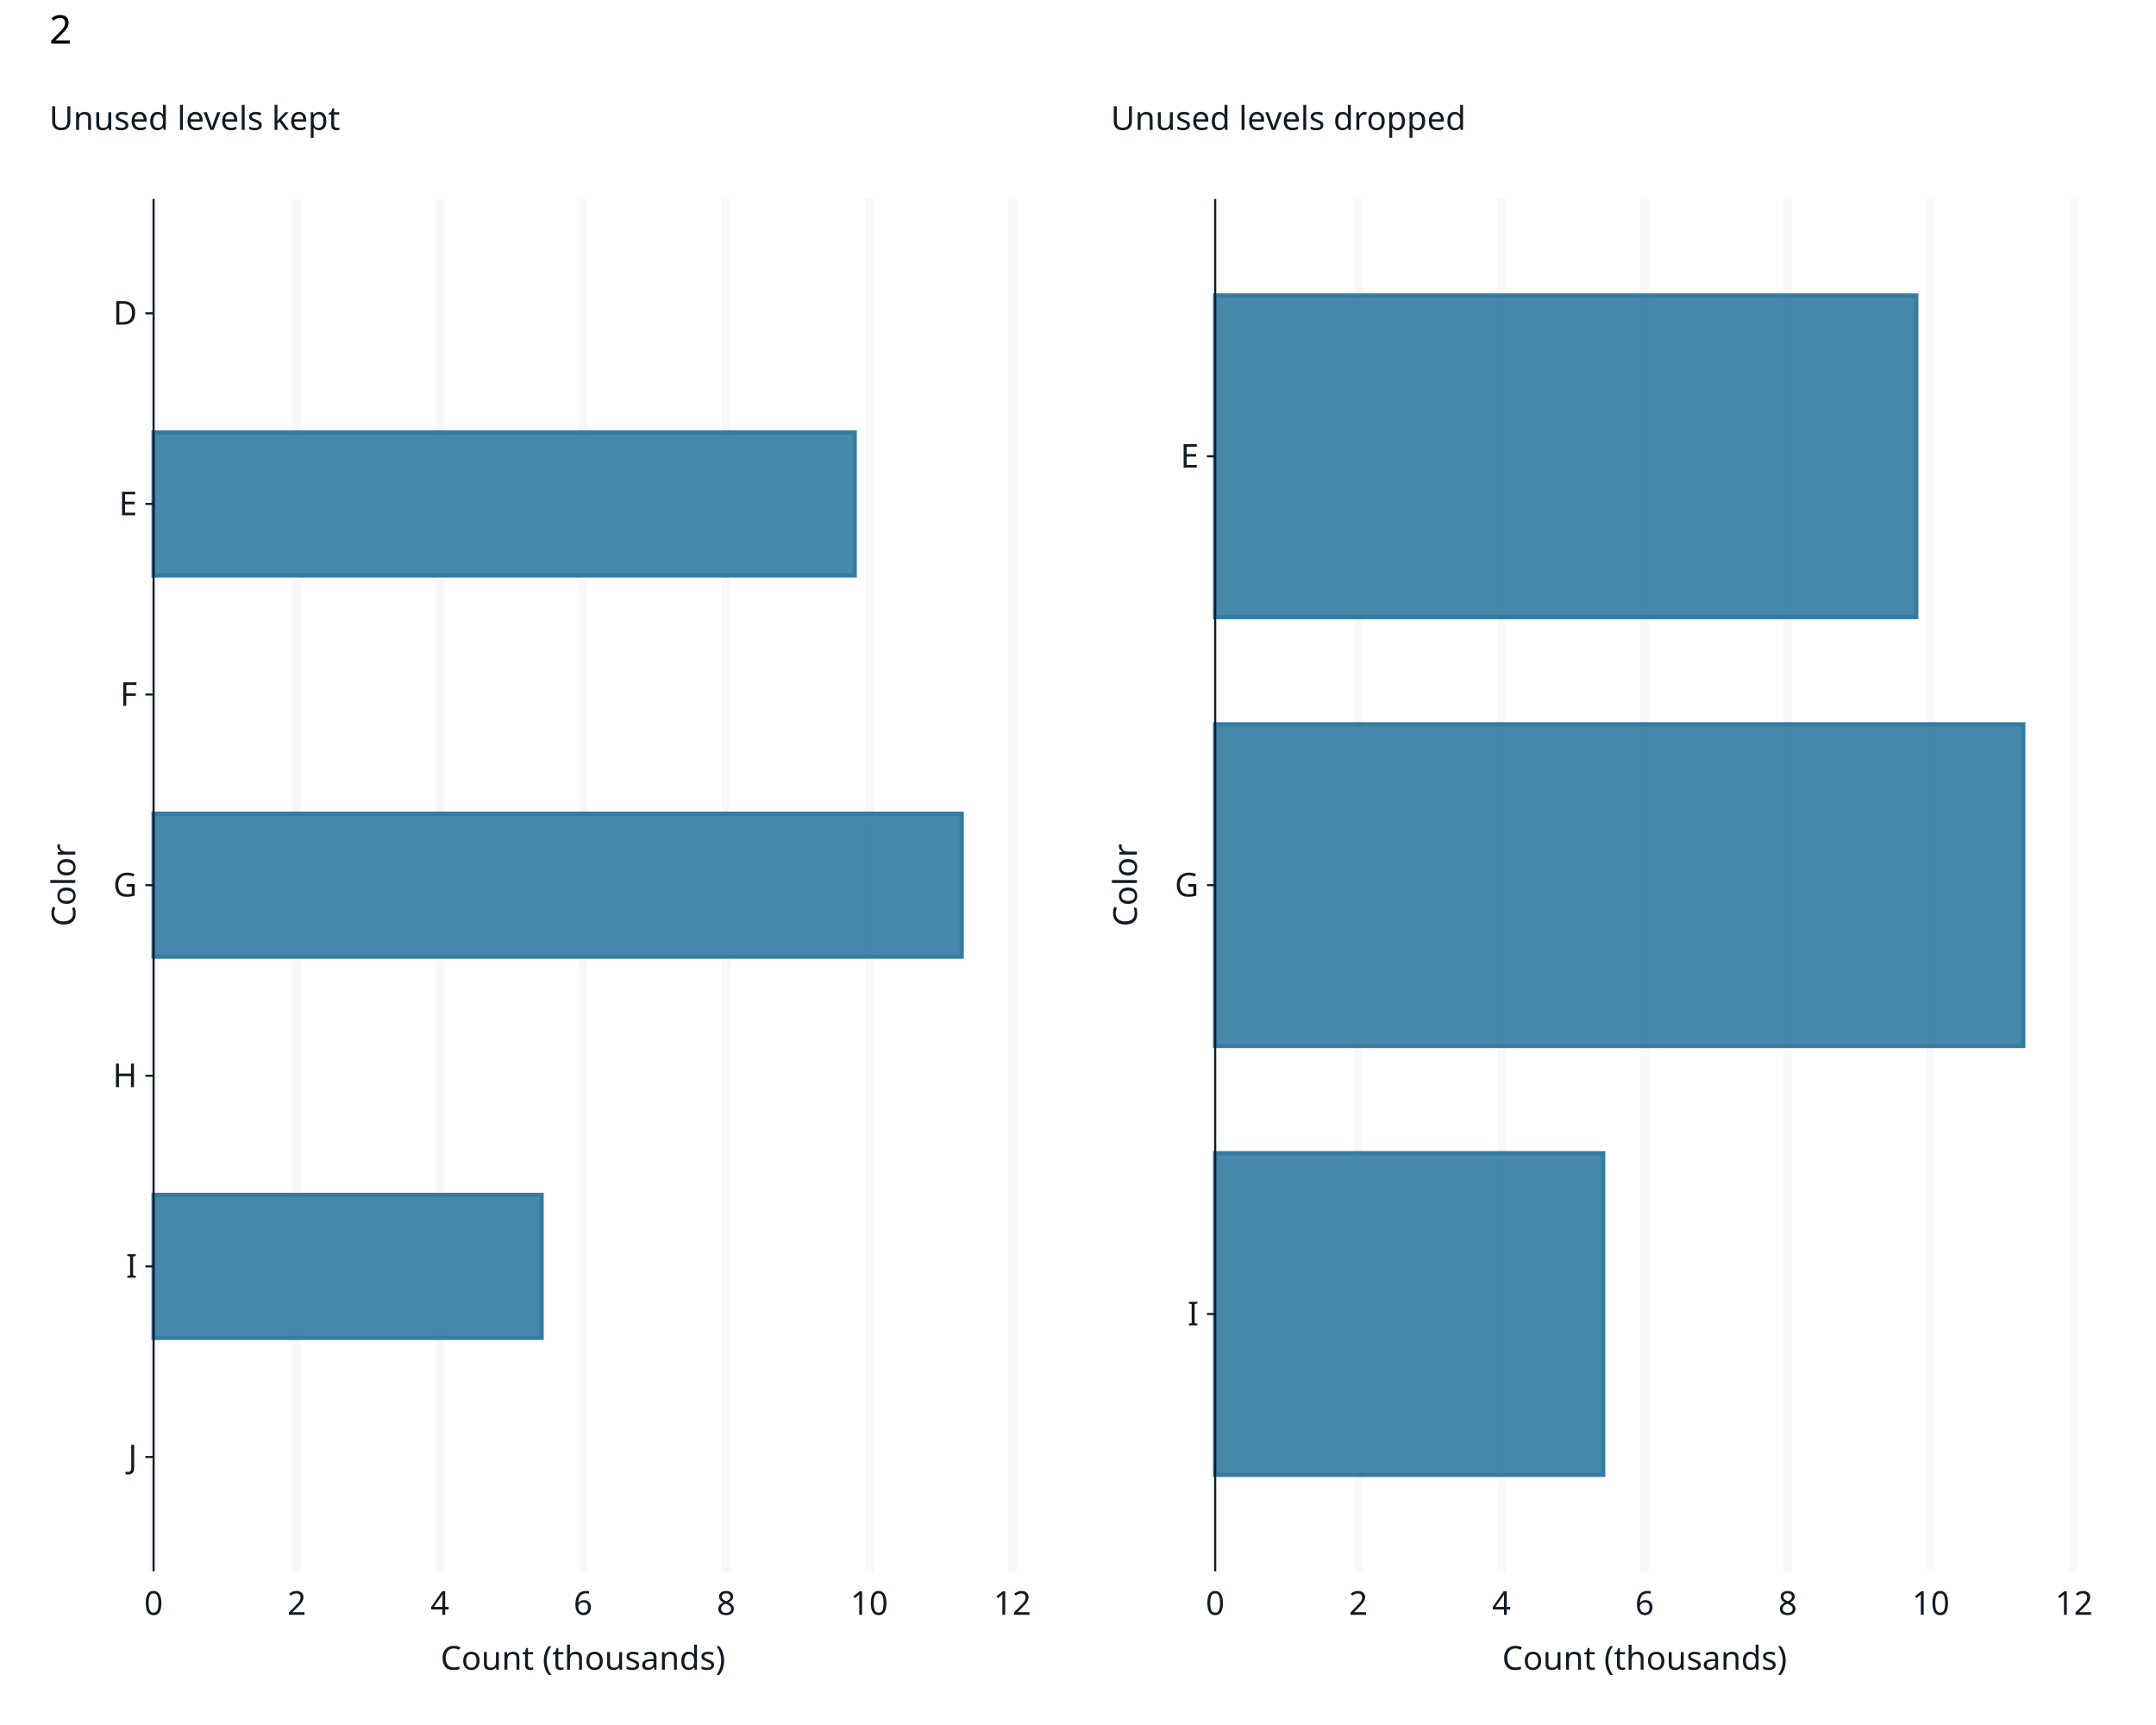
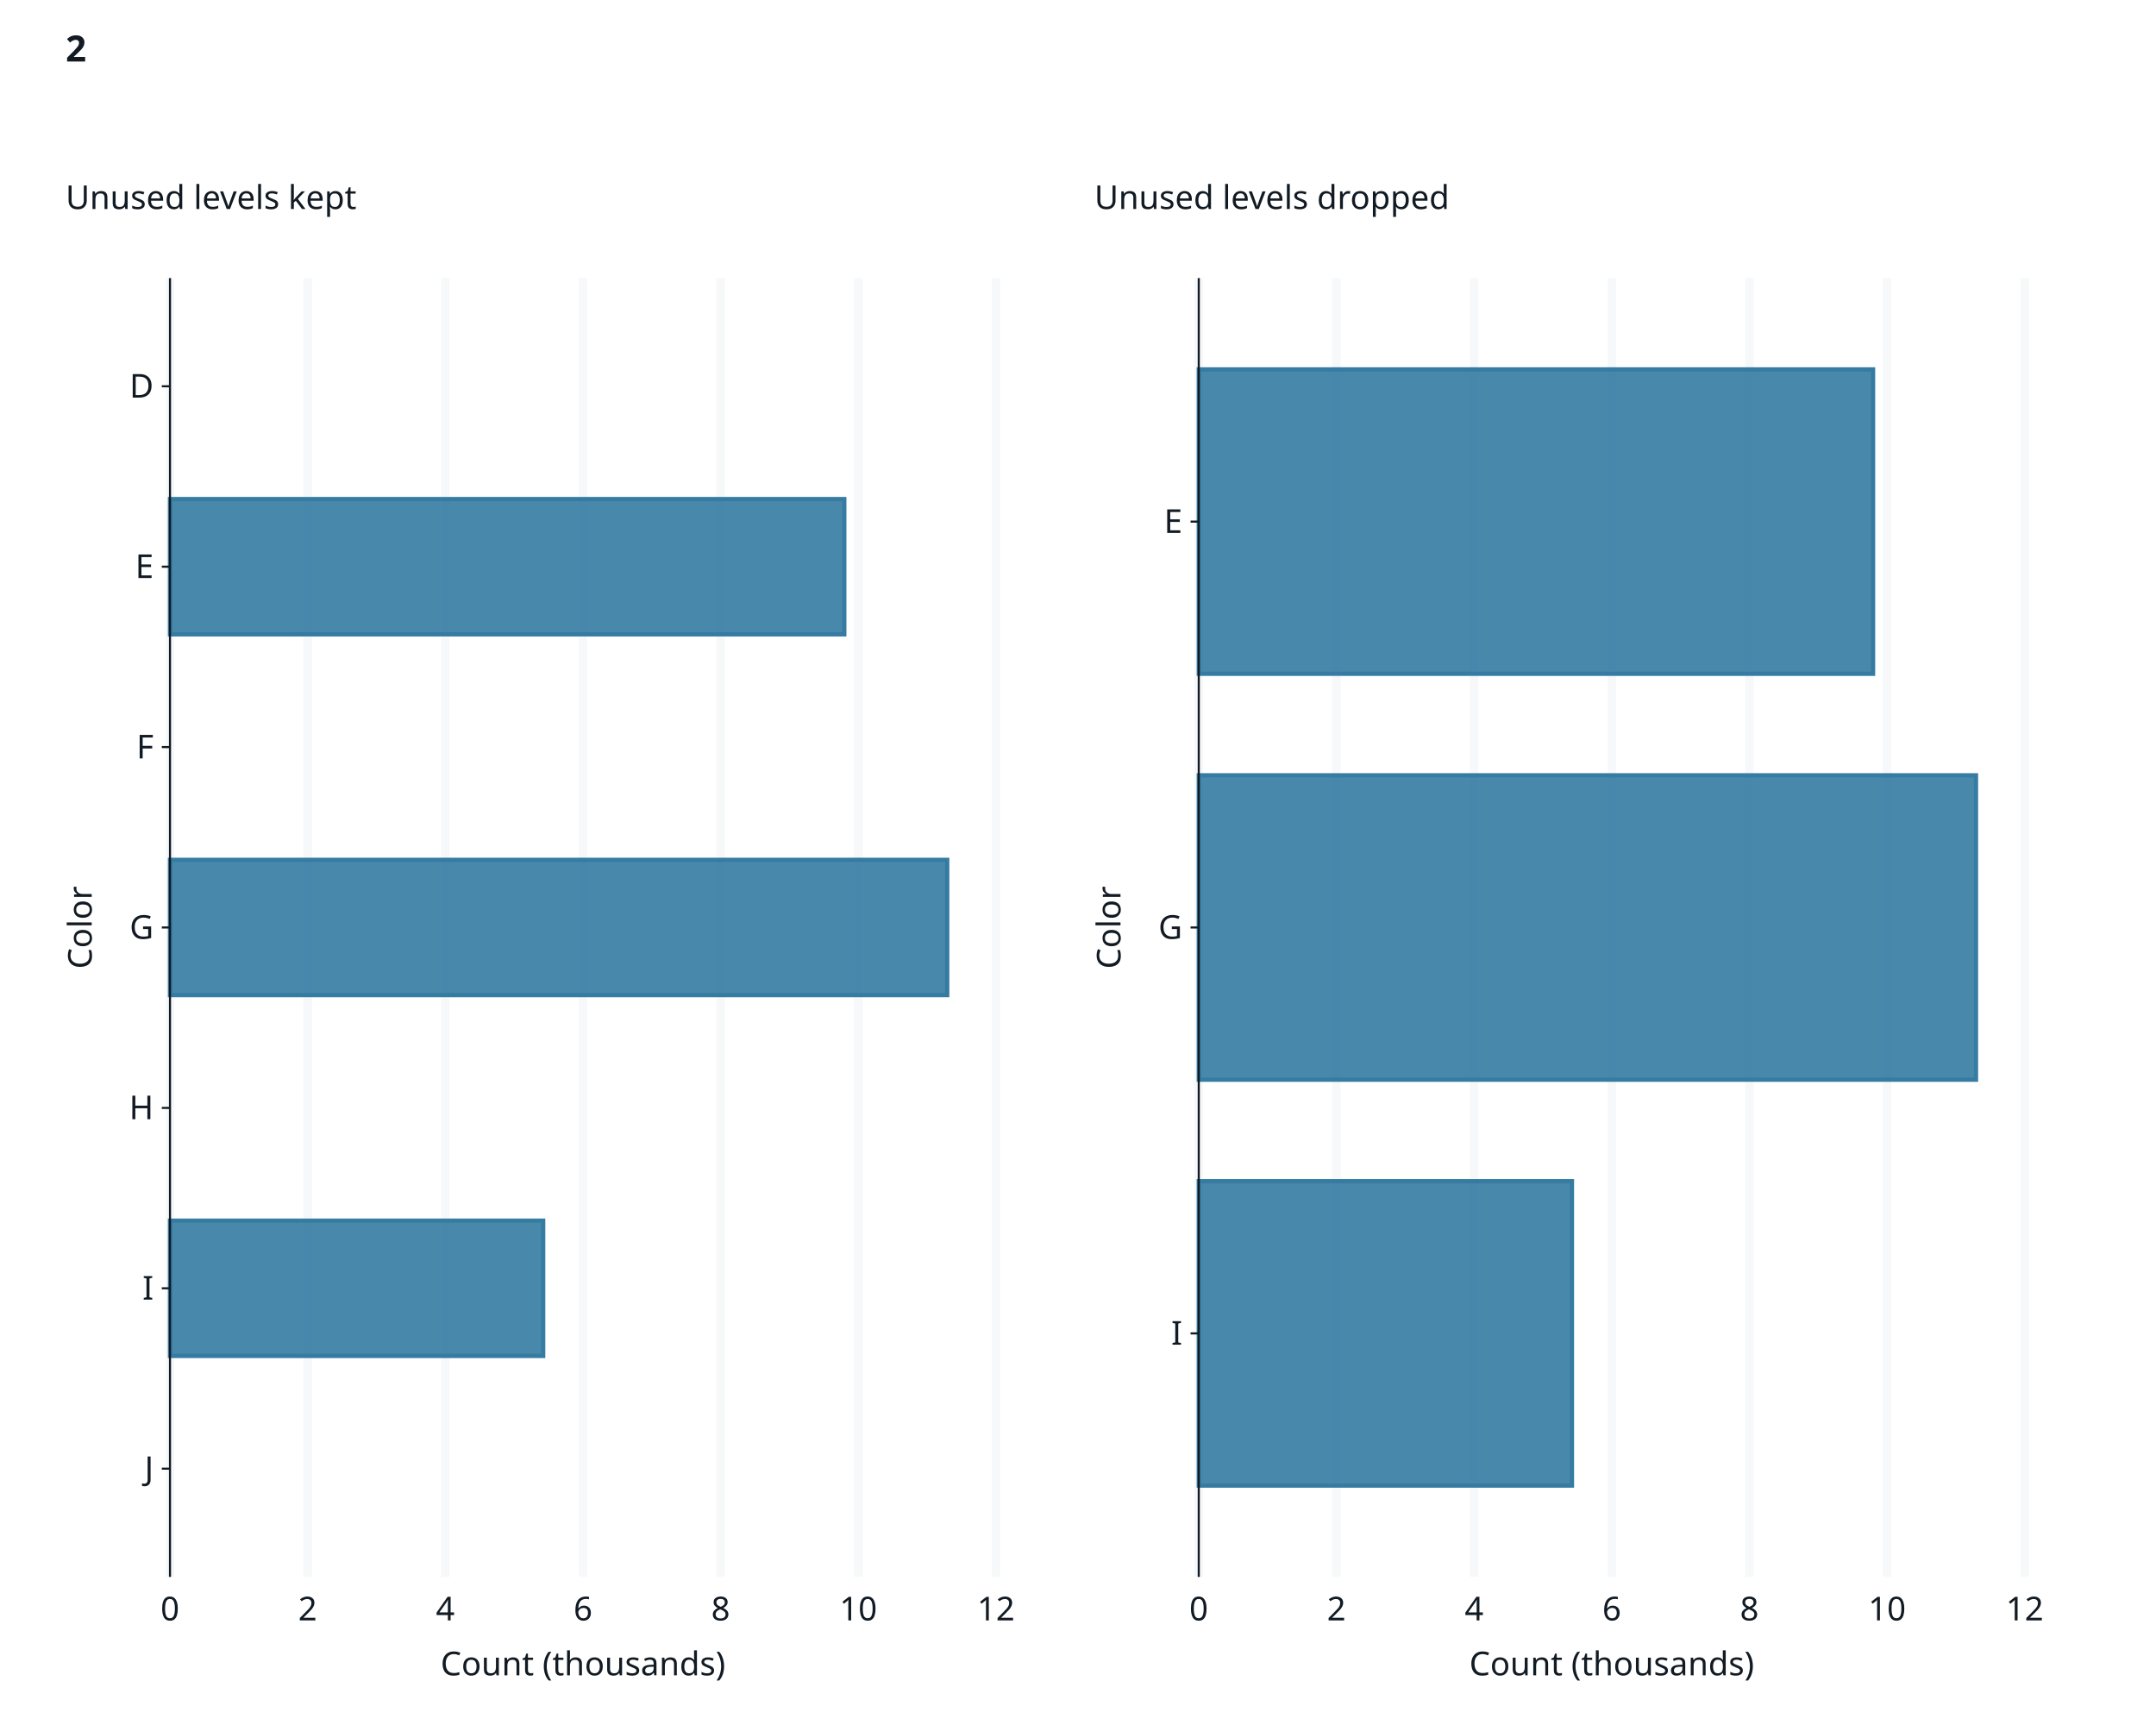
<svg xmlns="http://www.w3.org/2000/svg" class="svglite" data-engine-version="2.0" width="720.00pt" height="576.00pt" viewBox="0 0 720.00 576.00">
  <defs>
    <style type="text/css">
    .svglite line, .svglite polyline, .svglite polygon, .svglite path, .svglite rect, .svglite circle {
      fill: none;
      stroke: #000000;
      stroke-linecap: round;
      stroke-linejoin: round;
      stroke-miterlimit: 10.00;
    }
  </style>
  </defs>
  <rect width="100%" height="100%" style="stroke: none; fill: #FFFFFF;" />
  <defs>
    <clipPath id="cpMC4wMHw3MjAuMDB8MC4wMHw1NzYuMDA=">
      <rect x="0.00" y="0.00" width="720.00" height="576.00" />
    </clipPath>
  </defs>
  <g clip-path="url(#cpMC4wMHw3MjAuMDB8MC4wMHw1NzYuMDA=)">
    <rect x="0" y="0.00" width="720.00" height="576.00" style="stroke-width: 1.07; stroke: #FFFFFF; fill: #FFFFFF;" />
  </g>
  <defs>
-     <clipPath id="cpNTEuMjl8NjkyLjYwfDY2LjQ0fDUyNC42OQ==">
-       <rect x="51.29" y="66.44" width="641.31" height="458.26" />
+     <clipPath id="cpNTYuNzd8Njc2LjE2fDkyLjg1fDUyNi41Ng==">
+       <rect x="56.77" y="92.85" width="619.39" height="433.71" />
    </clipPath>
  </defs>
-   <g clip-path="url(#cpNTEuMjl8NjkyLjYwfDY2LjQ0fDUyNC42OQ==)">
+   <g clip-path="url(#cpNTYuNzd8Njc2LjE2fDkyLjg1fDUyNi41Ng==)">
</g>
  <g clip-path="url(#cpMC4wMHw3MjAuMDB8MC4wMHw1NzYuMDA=)">
</g>
  <defs>
-     <clipPath id="cpNS40OHwzNjAuMDB8MjIuNzh8NTcwLjUy">
-       <rect x="5.48" y="22.78" width="354.52" height="547.74" />
+     <clipPath id="cpMTAuOTZ8MzU0LjUyfDQ5LjIwfDU3Mi4zOA==">
+       <rect x="10.96" y="49.20" width="343.56" height="523.19" />
    </clipPath>
  </defs>
-   <g clip-path="url(#cpNS40OHwzNjAuMDB8MjIuNzh8NTcwLjUy)">
-     <rect x="5.48" y="22.78" width="354.52" height="547.74" style="stroke-width: 1.07; stroke: #FFFFFF; fill: #FFFFFF;" />
+   <g clip-path="url(#cpMTAuOTZ8MzU0LjUyfDQ5LjIwfDU3Mi4zOA==)">
+     <rect x="10.96" y="49.20" width="343.56" height="523.19" style="stroke-width: 1.07; stroke: #FFFFFF; fill: #FFFFFF;" />
  </g>
  <g clip-path="url(#cpMC4wMHw3MjAuMDB8MC4wMHw1NzYuMDA=)">
-     <rect x="51.29" y="66.44" width="286.79" height="458.26" style="stroke-width: 1.07; stroke: #FFFFFF; fill: #FFFFFF;" />
-     <polyline points="51.29,524.69 51.29,66.44 " style="stroke-width: 2.84; stroke: #F6F8FA; stroke-linecap: butt;" />
-     <polyline points="99.09,524.69 99.09,66.44 " style="stroke-width: 2.84; stroke: #F6F8FA; stroke-linecap: butt;" />
-     <polyline points="146.89,524.69 146.89,66.44 " style="stroke-width: 2.84; stroke: #F6F8FA; stroke-linecap: butt;" />
-     <polyline points="194.69,524.69 194.69,66.44 " style="stroke-width: 2.84; stroke: #F6F8FA; stroke-linecap: butt;" />
-     <polyline points="242.49,524.69 242.49,66.44 " style="stroke-width: 2.84; stroke: #F6F8FA; stroke-linecap: butt;" />
-     <polyline points="290.28,524.69 290.28,66.44 " style="stroke-width: 2.84; stroke: #F6F8FA; stroke-linecap: butt;" />
-     <polyline points="338.08,524.69 338.08,66.44 " style="stroke-width: 2.84; stroke: #F6F8FA; stroke-linecap: butt;" />
-     <rect x="51.29" y="144.40" width="234.14" height="47.74" style="stroke-width: 1.41; stroke: #357BA2; stroke-linecap: butt; stroke-linejoin: miter; fill: #357BA2; fill-opacity: 0.90;" />
-     <rect x="51.29" y="271.70" width="269.87" height="47.74" style="stroke-width: 1.41; stroke: #357BA2; stroke-linecap: butt; stroke-linejoin: miter; fill: #357BA2; fill-opacity: 0.90;" />
-     <rect x="51.29" y="398.99" width="129.58" height="47.74" style="stroke-width: 1.41; stroke: #357BA2; stroke-linecap: butt; stroke-linejoin: miter; fill: #357BA2; fill-opacity: 0.90;" />
-     <polyline points="51.29,524.69 51.29,66.44 " style="stroke-width: 0.70; stroke: #121B24; stroke-linecap: butt;" />
-     <text x="45.81" y="490.29" text-anchor="end" style="font-size: 11.00px; fill: #121B24; font-family: sans;" textLength="5.50px" lengthAdjust="spacingAndGlyphs">J</text>
-     <text x="45.81" y="426.64" text-anchor="end" style="font-size: 11.00px; fill: #121B24; font-family: sans;" textLength="3.06px" lengthAdjust="spacingAndGlyphs">I</text>
-     <text x="45.81" y="363.00" text-anchor="end" style="font-size: 11.00px; fill: #121B24; font-family: sans;" textLength="7.95px" lengthAdjust="spacingAndGlyphs">H</text>
-     <text x="45.81" y="299.35" text-anchor="end" style="font-size: 11.00px; fill: #121B24; font-family: sans;" textLength="8.56px" lengthAdjust="spacingAndGlyphs">G</text>
-     <text x="45.81" y="235.70" text-anchor="end" style="font-size: 11.00px; fill: #121B24; font-family: sans;" textLength="6.72px" lengthAdjust="spacingAndGlyphs">F</text>
-     <text x="45.81" y="172.06" text-anchor="end" style="font-size: 11.00px; fill: #121B24; font-family: sans;" textLength="7.34px" lengthAdjust="spacingAndGlyphs">E</text>
-     <text x="45.81" y="108.41" text-anchor="end" style="font-size: 11.00px; fill: #121B24; font-family: sans;" textLength="7.95px" lengthAdjust="spacingAndGlyphs">D</text>
-     <polyline points="48.55,486.51 51.29,486.51 " style="stroke-width: 0.70; stroke: #121B24; stroke-linecap: butt;" />
-     <polyline points="48.55,422.86 51.29,422.86 " style="stroke-width: 0.70; stroke: #121B24; stroke-linecap: butt;" />
-     <polyline points="48.55,359.21 51.29,359.21 " style="stroke-width: 0.70; stroke: #121B24; stroke-linecap: butt;" />
-     <polyline points="48.55,295.56 51.29,295.56 " style="stroke-width: 0.70; stroke: #121B24; stroke-linecap: butt;" />
-     <polyline points="48.55,231.92 51.29,231.92 " style="stroke-width: 0.70; stroke: #121B24; stroke-linecap: butt;" />
-     <polyline points="48.55,168.27 51.29,168.27 " style="stroke-width: 0.70; stroke: #121B24; stroke-linecap: butt;" />
-     <polyline points="48.55,104.62 51.29,104.62 " style="stroke-width: 0.70; stroke: #121B24; stroke-linecap: butt;" />
-     <text x="51.29" y="539.21" text-anchor="middle" style="font-size: 11.00px; fill: #121B24; font-family: sans;" textLength="6.12px" lengthAdjust="spacingAndGlyphs">0</text>
-     <text x="99.09" y="539.21" text-anchor="middle" style="font-size: 11.00px; fill: #121B24; font-family: sans;" textLength="6.12px" lengthAdjust="spacingAndGlyphs">2</text>
-     <text x="146.89" y="539.21" text-anchor="middle" style="font-size: 11.00px; fill: #121B24; font-family: sans;" textLength="6.12px" lengthAdjust="spacingAndGlyphs">4</text>
-     <text x="194.69" y="539.21" text-anchor="middle" style="font-size: 11.00px; fill: #121B24; font-family: sans;" textLength="6.12px" lengthAdjust="spacingAndGlyphs">6</text>
-     <text x="242.49" y="539.21" text-anchor="middle" style="font-size: 11.00px; fill: #121B24; font-family: sans;" textLength="6.12px" lengthAdjust="spacingAndGlyphs">8</text>
-     <text x="290.28" y="539.21" text-anchor="middle" style="font-size: 11.00px; fill: #121B24; font-family: sans;" textLength="12.24px" lengthAdjust="spacingAndGlyphs">10</text>
-     <text x="338.08" y="539.21" text-anchor="middle" style="font-size: 11.00px; fill: #121B24; font-family: sans;" textLength="12.24px" lengthAdjust="spacingAndGlyphs">12</text>
-     <text x="194.69" y="557.54" text-anchor="middle" style="font-size: 11.00px; fill: #121B24; font-family: sans;" textLength="90.51px" lengthAdjust="spacingAndGlyphs">Count (thousands)</text>
-     <text transform="translate(25.15,295.56) rotate(-90)" text-anchor="middle" style="font-size: 11.00px; fill: #121B24; font-family: sans;" textLength="26.29px" lengthAdjust="spacingAndGlyphs">Color</text>
-     <text x="16.44" y="31.50" style="font-size: 11.00px; fill: #121B24; font-family: sans;" textLength="0.00px" lengthAdjust="spacingAndGlyphs" />
-     <text x="16.44" y="43.38" style="font-size: 11.00px; fill: #121B24; font-family: sans;" textLength="92.96px" lengthAdjust="spacingAndGlyphs">Unused levels kept</text>
+     <rect x="56.77" y="92.85" width="275.83" height="433.71" style="stroke-width: 1.07; stroke: #FFFFFF; fill: #FFFFFF;" />
+     <polyline points="56.77,526.56 56.77,92.85 " style="stroke-width: 2.84; stroke: #F6F8FA; stroke-linecap: butt;" />
+     <polyline points="102.74,526.56 102.74,92.85 " style="stroke-width: 2.84; stroke: #F6F8FA; stroke-linecap: butt;" />
+     <polyline points="148.71,526.56 148.71,92.85 " style="stroke-width: 2.84; stroke: #F6F8FA; stroke-linecap: butt;" />
+     <polyline points="194.69,526.56 194.69,92.85 " style="stroke-width: 2.84; stroke: #F6F8FA; stroke-linecap: butt;" />
+     <polyline points="240.66,526.56 240.66,92.85 " style="stroke-width: 2.84; stroke: #F6F8FA; stroke-linecap: butt;" />
+     <polyline points="286.63,526.56 286.63,92.85 " style="stroke-width: 2.84; stroke: #F6F8FA; stroke-linecap: butt;" />
+     <polyline points="332.60,526.56 332.60,92.85 " style="stroke-width: 2.84; stroke: #F6F8FA; stroke-linecap: butt;" />
+     <rect x="56.77" y="166.64" width="225.19" height="45.18" style="stroke-width: 1.41; stroke: #357BA2; stroke-linecap: butt; stroke-linejoin: miter; fill: #357BA2; fill-opacity: 0.90;" />
+     <rect x="56.77" y="287.11" width="259.56" height="45.18" style="stroke-width: 1.41; stroke: #357BA2; stroke-linecap: butt; stroke-linejoin: miter; fill: #357BA2; fill-opacity: 0.90;" />
+     <rect x="56.77" y="407.59" width="124.63" height="45.18" style="stroke-width: 1.41; stroke: #357BA2; stroke-linecap: butt; stroke-linejoin: miter; fill: #357BA2; fill-opacity: 0.90;" />
+     <polyline points="56.77,526.56 56.77,92.85 " style="stroke-width: 0.70; stroke: #121B24; stroke-linecap: butt;" />
+     <text x="51.29" y="494.20" text-anchor="end" style="font-size: 11.00px; fill: #121B24; font-family: sans;" textLength="5.50px" lengthAdjust="spacingAndGlyphs">J</text>
+     <text x="51.29" y="433.96" text-anchor="end" style="font-size: 11.00px; fill: #121B24; font-family: sans;" textLength="3.06px" lengthAdjust="spacingAndGlyphs">I</text>
+     <text x="51.29" y="373.72" text-anchor="end" style="font-size: 11.00px; fill: #121B24; font-family: sans;" textLength="7.95px" lengthAdjust="spacingAndGlyphs">H</text>
+     <text x="51.29" y="313.49" text-anchor="end" style="font-size: 11.00px; fill: #121B24; font-family: sans;" textLength="8.56px" lengthAdjust="spacingAndGlyphs">G</text>
+     <text x="51.29" y="253.25" text-anchor="end" style="font-size: 11.00px; fill: #121B24; font-family: sans;" textLength="6.72px" lengthAdjust="spacingAndGlyphs">F</text>
+     <text x="51.29" y="193.01" text-anchor="end" style="font-size: 11.00px; fill: #121B24; font-family: sans;" textLength="7.34px" lengthAdjust="spacingAndGlyphs">E</text>
+     <text x="51.29" y="132.77" text-anchor="end" style="font-size: 11.00px; fill: #121B24; font-family: sans;" textLength="7.95px" lengthAdjust="spacingAndGlyphs">D</text>
+     <polyline points="54.03,490.41 56.77,490.41 " style="stroke-width: 0.70; stroke: #121B24; stroke-linecap: butt;" />
+     <polyline points="54.03,430.18 56.77,430.18 " style="stroke-width: 0.70; stroke: #121B24; stroke-linecap: butt;" />
+     <polyline points="54.03,369.94 56.77,369.94 " style="stroke-width: 0.70; stroke: #121B24; stroke-linecap: butt;" />
+     <polyline points="54.03,309.70 56.77,309.70 " style="stroke-width: 0.70; stroke: #121B24; stroke-linecap: butt;" />
+     <polyline points="54.03,249.46 56.77,249.46 " style="stroke-width: 0.70; stroke: #121B24; stroke-linecap: butt;" />
+     <polyline points="54.03,189.23 56.77,189.23 " style="stroke-width: 0.70; stroke: #121B24; stroke-linecap: butt;" />
+     <polyline points="54.03,128.99 56.77,128.99 " style="stroke-width: 0.70; stroke: #121B24; stroke-linecap: butt;" />
+     <text x="56.77" y="541.07" text-anchor="middle" style="font-size: 11.00px; fill: #121B24; font-family: sans;" textLength="6.12px" lengthAdjust="spacingAndGlyphs">0</text>
+     <text x="102.74" y="541.07" text-anchor="middle" style="font-size: 11.00px; fill: #121B24; font-family: sans;" textLength="6.12px" lengthAdjust="spacingAndGlyphs">2</text>
+     <text x="148.71" y="541.07" text-anchor="middle" style="font-size: 11.00px; fill: #121B24; font-family: sans;" textLength="6.12px" lengthAdjust="spacingAndGlyphs">4</text>
+     <text x="194.69" y="541.07" text-anchor="middle" style="font-size: 11.00px; fill: #121B24; font-family: sans;" textLength="6.12px" lengthAdjust="spacingAndGlyphs">6</text>
+     <text x="240.66" y="541.07" text-anchor="middle" style="font-size: 11.00px; fill: #121B24; font-family: sans;" textLength="6.12px" lengthAdjust="spacingAndGlyphs">8</text>
+     <text x="286.63" y="541.07" text-anchor="middle" style="font-size: 11.00px; fill: #121B24; font-family: sans;" textLength="12.24px" lengthAdjust="spacingAndGlyphs">10</text>
+     <text x="332.60" y="541.07" text-anchor="middle" style="font-size: 11.00px; fill: #121B24; font-family: sans;" textLength="12.24px" lengthAdjust="spacingAndGlyphs">12</text>
+     <text x="194.69" y="559.41" text-anchor="middle" style="font-size: 11.00px; fill: #121B24; font-family: sans;" textLength="90.51px" lengthAdjust="spacingAndGlyphs">Count (thousands)</text>
+     <text transform="translate(30.63,309.70) rotate(-90)" text-anchor="middle" style="font-size: 11.00px; fill: #121B24; font-family: sans;" textLength="26.29px" lengthAdjust="spacingAndGlyphs">Color</text>
+     <text x="21.92" y="57.91" style="font-size: 11.00px; fill: #121B24; font-family: sans;" textLength="0.00px" lengthAdjust="spacingAndGlyphs" />
+     <text x="21.92" y="69.79" style="font-size: 11.00px; fill: #121B24; font-family: sans;" textLength="92.96px" lengthAdjust="spacingAndGlyphs">Unused levels kept</text>
  </g>
  <defs>
-     <clipPath id="cpMzYwLjAwfDcxNC41MnwyMi43OHw1NzAuNTI=">
-       <rect x="360.00" y="22.78" width="354.52" height="547.74" />
+     <clipPath id="cpMzU0LjUyfDY5OC4wOHw0OS4yMHw1NzIuMzg=">
+       <rect x="354.52" y="49.20" width="343.56" height="523.19" />
    </clipPath>
  </defs>
-   <g clip-path="url(#cpMzYwLjAwfDcxNC41MnwyMi43OHw1NzAuNTI=)">
-     <rect x="360.00" y="22.78" width="354.52" height="547.74" style="stroke-width: 1.07; stroke: #FFFFFF; fill: #FFFFFF;" />
+   <g clip-path="url(#cpMzU0LjUyfDY5OC4wOHw0OS4yMHw1NzIuMzg=)">
+     <rect x="354.52" y="49.20" width="343.56" height="523.19" style="stroke-width: 1.07; stroke: #FFFFFF; fill: #FFFFFF;" />
  </g>
  <g clip-path="url(#cpMC4wMHw3MjAuMDB8MC4wMHw1NzYuMDA=)">
-     <rect x="405.81" y="66.44" width="286.79" height="458.26" style="stroke-width: 1.07; stroke: #FFFFFF; fill: #FFFFFF;" />
-     <polyline points="405.81,524.69 405.81,66.44 " style="stroke-width: 2.84; stroke: #F6F8FA; stroke-linecap: butt;" />
-     <polyline points="453.61,524.69 453.61,66.44 " style="stroke-width: 2.84; stroke: #F6F8FA; stroke-linecap: butt;" />
-     <polyline points="501.41,524.69 501.41,66.44 " style="stroke-width: 2.84; stroke: #F6F8FA; stroke-linecap: butt;" />
-     <polyline points="549.21,524.69 549.21,66.44 " style="stroke-width: 2.84; stroke: #F6F8FA; stroke-linecap: butt;" />
-     <polyline points="597.01,524.69 597.01,66.44 " style="stroke-width: 2.84; stroke: #F6F8FA; stroke-linecap: butt;" />
-     <polyline points="644.80,524.69 644.80,66.44 " style="stroke-width: 2.84; stroke: #F6F8FA; stroke-linecap: butt;" />
-     <polyline points="692.60,524.69 692.60,66.44 " style="stroke-width: 2.84; stroke: #F6F8FA; stroke-linecap: butt;" />
-     <rect x="405.81" y="98.66" width="234.14" height="107.40" style="stroke-width: 1.41; stroke: #357BA2; stroke-linecap: butt; stroke-linejoin: miter; fill: #357BA2; fill-opacity: 0.90;" />
-     <rect x="405.81" y="241.86" width="269.87" height="107.40" style="stroke-width: 1.41; stroke: #357BA2; stroke-linecap: butt; stroke-linejoin: miter; fill: #357BA2; fill-opacity: 0.90;" />
-     <rect x="405.81" y="385.07" width="129.58" height="107.40" style="stroke-width: 1.41; stroke: #357BA2; stroke-linecap: butt; stroke-linejoin: miter; fill: #357BA2; fill-opacity: 0.90;" />
-     <polyline points="405.81,524.69 405.81,66.44 " style="stroke-width: 0.70; stroke: #121B24; stroke-linecap: butt;" />
-     <text x="400.33" y="442.56" text-anchor="end" style="font-size: 11.00px; fill: #121B24; font-family: sans;" textLength="3.06px" lengthAdjust="spacingAndGlyphs">I</text>
-     <text x="400.33" y="299.35" text-anchor="end" style="font-size: 11.00px; fill: #121B24; font-family: sans;" textLength="8.56px" lengthAdjust="spacingAndGlyphs">G</text>
-     <text x="400.33" y="156.14" text-anchor="end" style="font-size: 11.00px; fill: #121B24; font-family: sans;" textLength="7.34px" lengthAdjust="spacingAndGlyphs">E</text>
-     <polyline points="403.07,438.77 405.81,438.77 " style="stroke-width: 0.70; stroke: #121B24; stroke-linecap: butt;" />
-     <polyline points="403.07,295.56 405.81,295.56 " style="stroke-width: 0.70; stroke: #121B24; stroke-linecap: butt;" />
-     <polyline points="403.07,152.36 405.81,152.36 " style="stroke-width: 0.70; stroke: #121B24; stroke-linecap: butt;" />
-     <text x="405.81" y="539.21" text-anchor="middle" style="font-size: 11.00px; fill: #121B24; font-family: sans;" textLength="6.12px" lengthAdjust="spacingAndGlyphs">0</text>
-     <text x="453.61" y="539.21" text-anchor="middle" style="font-size: 11.00px; fill: #121B24; font-family: sans;" textLength="6.12px" lengthAdjust="spacingAndGlyphs">2</text>
-     <text x="501.41" y="539.21" text-anchor="middle" style="font-size: 11.00px; fill: #121B24; font-family: sans;" textLength="6.12px" lengthAdjust="spacingAndGlyphs">4</text>
-     <text x="549.21" y="539.21" text-anchor="middle" style="font-size: 11.00px; fill: #121B24; font-family: sans;" textLength="6.12px" lengthAdjust="spacingAndGlyphs">6</text>
-     <text x="597.01" y="539.21" text-anchor="middle" style="font-size: 11.00px; fill: #121B24; font-family: sans;" textLength="6.12px" lengthAdjust="spacingAndGlyphs">8</text>
-     <text x="644.80" y="539.21" text-anchor="middle" style="font-size: 11.00px; fill: #121B24; font-family: sans;" textLength="12.24px" lengthAdjust="spacingAndGlyphs">10</text>
-     <text x="692.60" y="539.21" text-anchor="middle" style="font-size: 11.00px; fill: #121B24; font-family: sans;" textLength="12.24px" lengthAdjust="spacingAndGlyphs">12</text>
-     <text x="549.21" y="557.54" text-anchor="middle" style="font-size: 11.00px; fill: #121B24; font-family: sans;" textLength="90.51px" lengthAdjust="spacingAndGlyphs">Count (thousands)</text>
-     <text transform="translate(379.67,295.56) rotate(-90)" text-anchor="middle" style="font-size: 11.00px; fill: #121B24; font-family: sans;" textLength="26.29px" lengthAdjust="spacingAndGlyphs">Color</text>
-     <text x="370.96" y="31.50" style="font-size: 11.00px; fill: #121B24; font-family: sans;" textLength="0.00px" lengthAdjust="spacingAndGlyphs" />
-     <text x="370.96" y="43.38" style="font-size: 11.00px; fill: #121B24; font-family: sans;" textLength="112.54px" lengthAdjust="spacingAndGlyphs">Unused levels dropped</text>
-     <text x="16.44" y="14.56" style="font-size: 13.20px; font-family: sans;" textLength="7.34px" lengthAdjust="spacingAndGlyphs">2</text>
+     <rect x="400.33" y="92.85" width="275.83" height="433.71" style="stroke-width: 1.07; stroke: #FFFFFF; fill: #FFFFFF;" />
+     <polyline points="400.33,526.56 400.33,92.85 " style="stroke-width: 2.84; stroke: #F6F8FA; stroke-linecap: butt;" />
+     <polyline points="446.30,526.56 446.30,92.85 " style="stroke-width: 2.84; stroke: #F6F8FA; stroke-linecap: butt;" />
+     <polyline points="492.28,526.56 492.28,92.85 " style="stroke-width: 2.84; stroke: #F6F8FA; stroke-linecap: butt;" />
+     <polyline points="538.25,526.56 538.25,92.85 " style="stroke-width: 2.84; stroke: #F6F8FA; stroke-linecap: butt;" />
+     <polyline points="584.22,526.56 584.22,92.85 " style="stroke-width: 2.84; stroke: #F6F8FA; stroke-linecap: butt;" />
+     <polyline points="630.19,526.56 630.19,92.85 " style="stroke-width: 2.84; stroke: #F6F8FA; stroke-linecap: butt;" />
+     <polyline points="676.16,526.56 676.16,92.85 " style="stroke-width: 2.84; stroke: #F6F8FA; stroke-linecap: butt;" />
+     <rect x="400.33" y="123.34" width="225.19" height="101.65" style="stroke-width: 1.41; stroke: #357BA2; stroke-linecap: butt; stroke-linejoin: miter; fill: #357BA2; fill-opacity: 0.90;" />
+     <rect x="400.33" y="258.88" width="259.56" height="101.65" style="stroke-width: 1.41; stroke: #357BA2; stroke-linecap: butt; stroke-linejoin: miter; fill: #357BA2; fill-opacity: 0.90;" />
+     <rect x="400.33" y="394.41" width="124.63" height="101.65" style="stroke-width: 1.41; stroke: #357BA2; stroke-linecap: butt; stroke-linejoin: miter; fill: #357BA2; fill-opacity: 0.90;" />
+     <polyline points="400.33,526.56 400.33,92.85 " style="stroke-width: 0.70; stroke: #121B24; stroke-linecap: butt;" />
+     <text x="394.85" y="449.02" text-anchor="end" style="font-size: 11.00px; fill: #121B24; font-family: sans;" textLength="3.06px" lengthAdjust="spacingAndGlyphs">I</text>
+     <text x="394.85" y="313.49" text-anchor="end" style="font-size: 11.00px; fill: #121B24; font-family: sans;" textLength="8.56px" lengthAdjust="spacingAndGlyphs">G</text>
+     <text x="394.85" y="177.95" text-anchor="end" style="font-size: 11.00px; fill: #121B24; font-family: sans;" textLength="7.34px" lengthAdjust="spacingAndGlyphs">E</text>
+     <polyline points="397.59,445.24 400.33,445.24 " style="stroke-width: 0.70; stroke: #121B24; stroke-linecap: butt;" />
+     <polyline points="397.59,309.70 400.33,309.70 " style="stroke-width: 0.70; stroke: #121B24; stroke-linecap: butt;" />
+     <polyline points="397.59,174.17 400.33,174.17 " style="stroke-width: 0.70; stroke: #121B24; stroke-linecap: butt;" />
+     <text x="400.33" y="541.07" text-anchor="middle" style="font-size: 11.00px; fill: #121B24; font-family: sans;" textLength="6.12px" lengthAdjust="spacingAndGlyphs">0</text>
+     <text x="446.30" y="541.07" text-anchor="middle" style="font-size: 11.00px; fill: #121B24; font-family: sans;" textLength="6.12px" lengthAdjust="spacingAndGlyphs">2</text>
+     <text x="492.28" y="541.07" text-anchor="middle" style="font-size: 11.00px; fill: #121B24; font-family: sans;" textLength="6.12px" lengthAdjust="spacingAndGlyphs">4</text>
+     <text x="538.25" y="541.07" text-anchor="middle" style="font-size: 11.00px; fill: #121B24; font-family: sans;" textLength="6.12px" lengthAdjust="spacingAndGlyphs">6</text>
+     <text x="584.22" y="541.07" text-anchor="middle" style="font-size: 11.00px; fill: #121B24; font-family: sans;" textLength="6.12px" lengthAdjust="spacingAndGlyphs">8</text>
+     <text x="630.19" y="541.07" text-anchor="middle" style="font-size: 11.00px; fill: #121B24; font-family: sans;" textLength="12.24px" lengthAdjust="spacingAndGlyphs">10</text>
+     <text x="676.16" y="541.07" text-anchor="middle" style="font-size: 11.00px; fill: #121B24; font-family: sans;" textLength="12.24px" lengthAdjust="spacingAndGlyphs">12</text>
+     <text x="538.25" y="559.41" text-anchor="middle" style="font-size: 11.00px; fill: #121B24; font-family: sans;" textLength="90.51px" lengthAdjust="spacingAndGlyphs">Count (thousands)</text>
+     <text transform="translate(374.19,309.70) rotate(-90)" text-anchor="middle" style="font-size: 11.00px; fill: #121B24; font-family: sans;" textLength="26.29px" lengthAdjust="spacingAndGlyphs">Color</text>
+     <text x="365.48" y="57.91" style="font-size: 11.00px; fill: #121B24; font-family: sans;" textLength="0.00px" lengthAdjust="spacingAndGlyphs" />
+     <text x="365.48" y="69.79" style="font-size: 11.00px; fill: #121B24; font-family: sans;" textLength="112.54px" lengthAdjust="spacingAndGlyphs">Unused levels dropped</text>
+     <text x="21.92" y="20.54" style="font-size: 12.10px; font-weight: bold; fill: #121B24; font-family: sans;" textLength="6.73px" lengthAdjust="spacingAndGlyphs">2</text>
  </g>
</svg>
